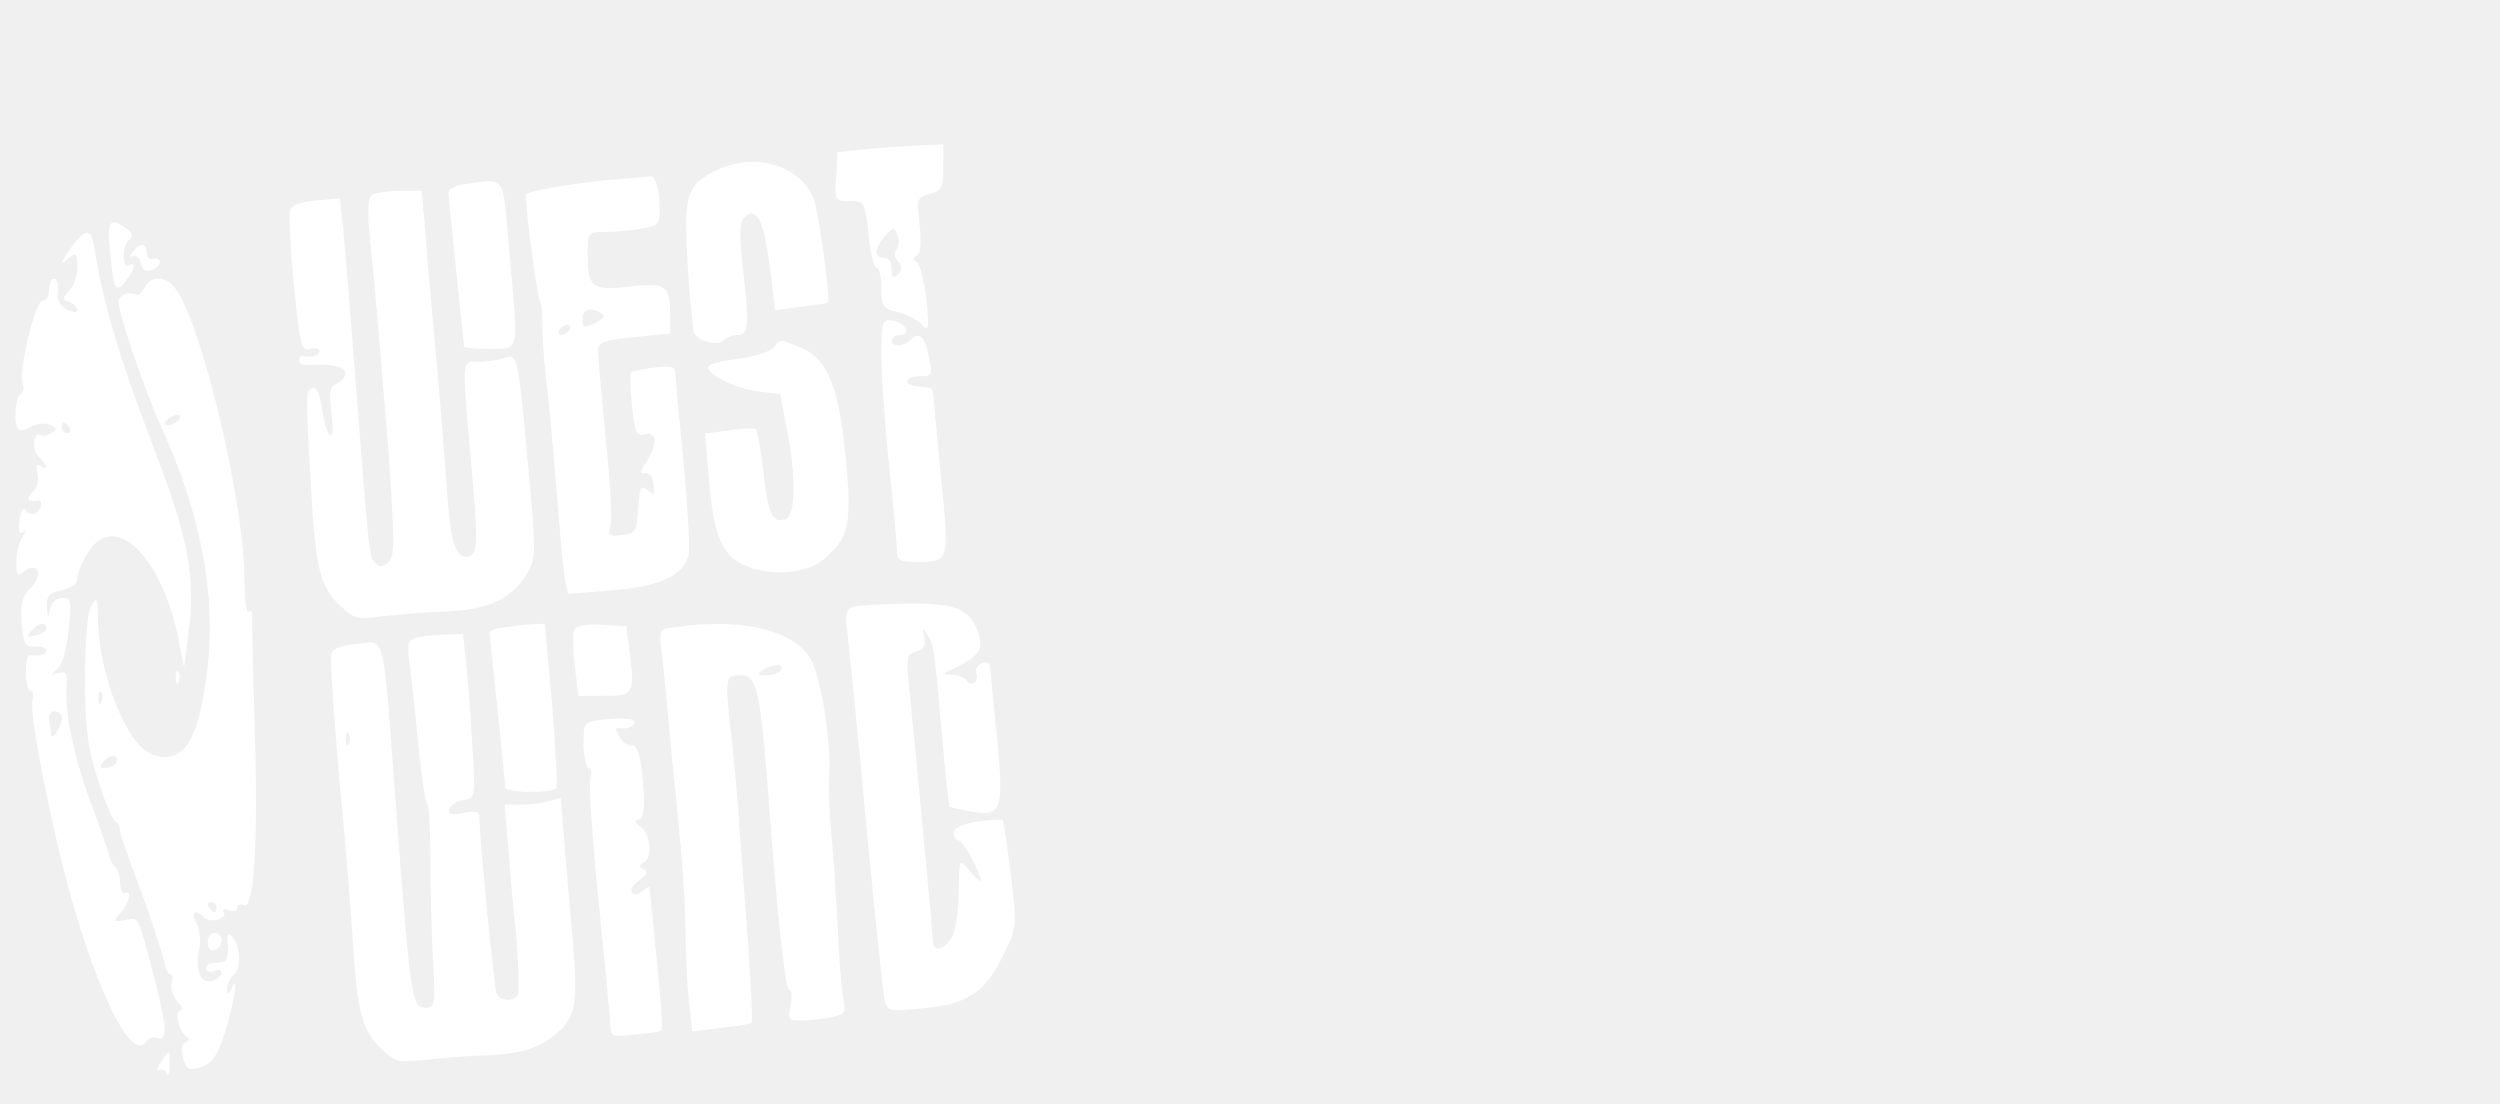
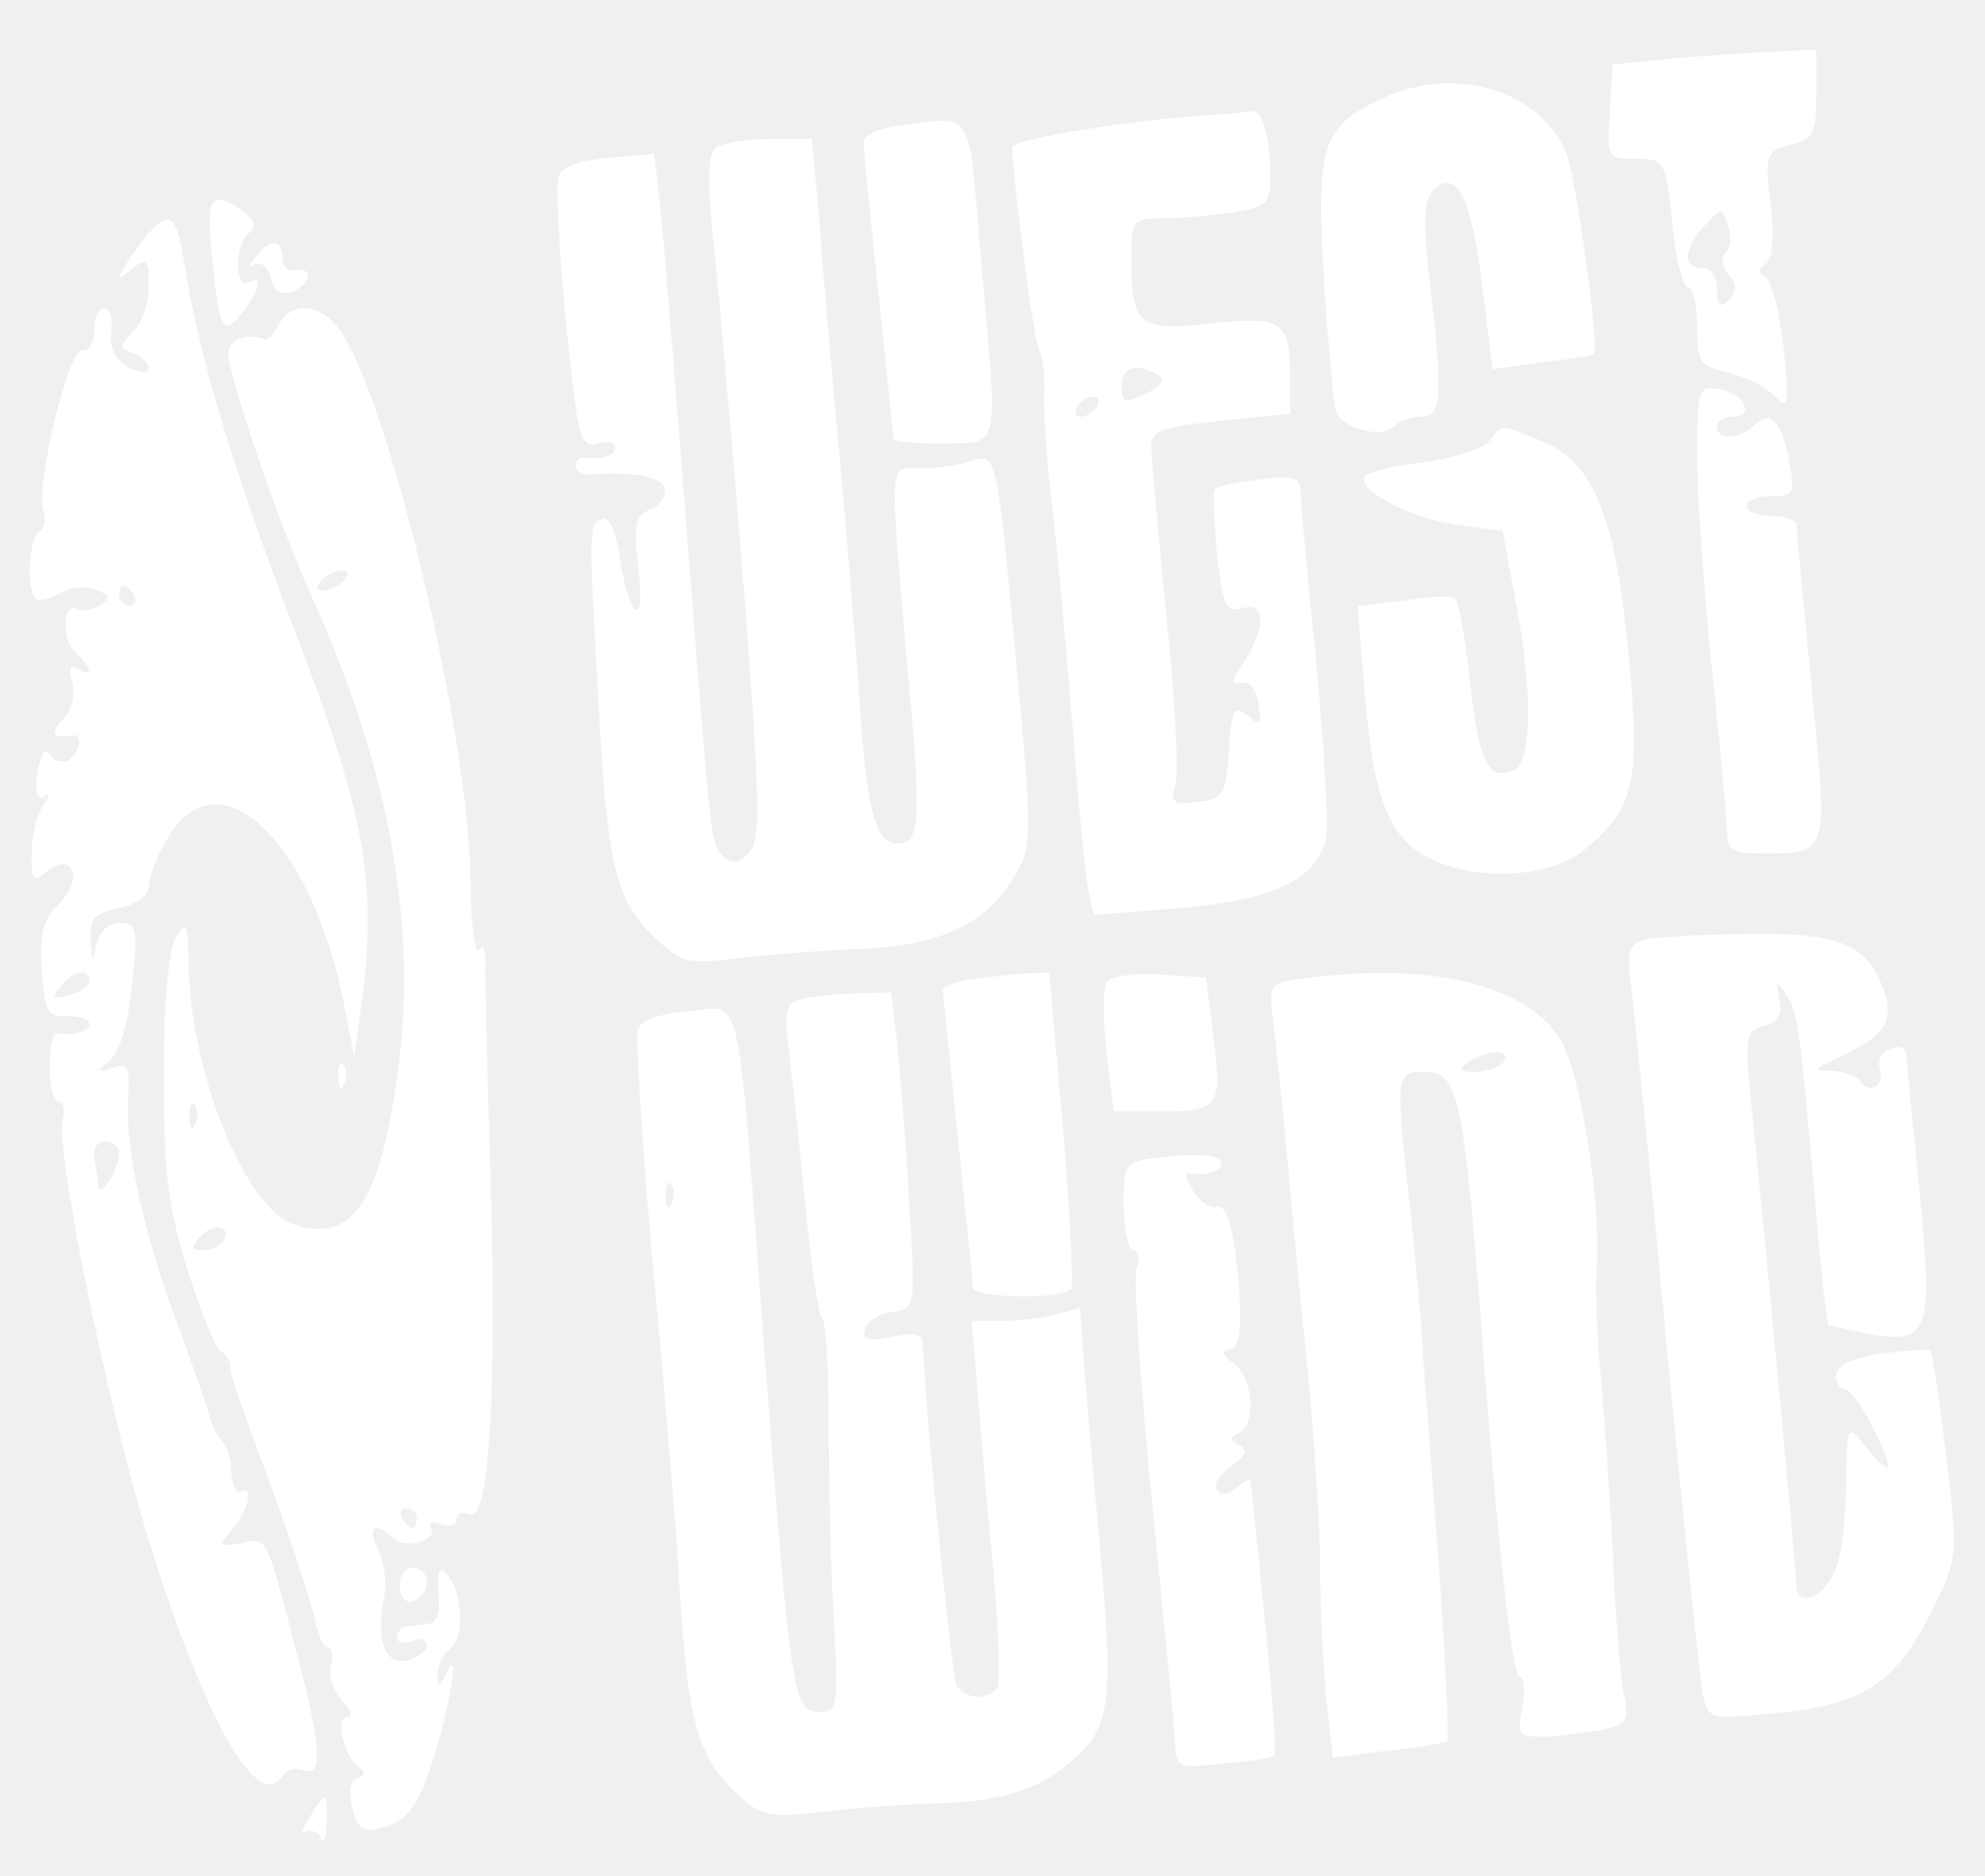
- <svg xmlns="http://www.w3.org/2000/svg" version="1.0" width="485pt" height="214pt" viewBox="0 0 485 214" preserveAspectRatio="xMidYMid meet">
-   <g transform="translate(0,214) scale(0.1,-0.1)" fill="#ffffff" stroke="none">
-     <path d="M1685 1851 l-60 -6 -3 -47 c-3 -47 -3 -48 26 -48 29 0 30 -1 37 -65 3 -36 11 -65 16 -65 5 0 9 -18 9 -39 0 -36 3 -40 30 -46 17 -4 38 -14 47 -23 15 -16 16 -12 10 48 -4 35 -12 67 -18 71 -8 5 -8 8 0 13 7 5 9 26 5 60 -6 51 -5 53 20 60 23 6 26 11 26 51 l0 45 -42 -2 c-24 -1 -70 -4 -103 -7z m54 -195 c-5 -6 -4 -15 3 -23 8 -10 8 -17 0 -25 -9 -9 -12 -7 -12 10 0 13 -6 22 -15 22 -20 0 -19 19 2 42 17 19 18 19 24 1 4 -10 3 -22 -2 -27z" />
-     <path d="M1393 1811 c-61 -29 -67 -45 -59 -184 4 -65 10 -125 12 -132 7 -17 46 -27 58 -15 6 6 18 10 28 10 21 0 22 22 8 140 -6 55 -5 78 3 87 24 25 39 -4 50 -92 l11 -87 50 7 c28 3 51 7 52 8 6 6 -19 186 -29 206 -30 62 -113 85 -184 52z" />
-     <path d="M1205 1793 c-73 -5 -185 -24 -185 -31 1 -40 22 -197 27 -205 4 -6 6 -27 5 -47 0 -19 3 -69 8 -110 5 -41 14 -138 20 -215 6 -77 13 -153 16 -169 l6 -28 87 7 c94 8 136 28 147 69 3 13 -2 94 -10 181 -9 87 -16 165 -16 173 0 11 -9 13 -41 9 -22 -3 -43 -7 -45 -10 -2 -2 -1 -31 2 -64 6 -53 9 -60 25 -56 24 7 25 -18 3 -53 -13 -19 -14 -24 -3 -22 8 2 15 -7 17 -22 3 -21 2 -22 -11 -11 -14 11 -16 6 -19 -36 -3 -44 -5 -48 -31 -51 -25 -3 -28 -1 -23 16 4 11 0 88 -9 172 -8 84 -15 161 -15 171 0 15 12 19 70 25 l70 7 0 36 c0 58 -8 63 -80 55 -72 -8 -80 -2 -80 64 0 41 1 42 33 42 17 0 49 3 70 6 34 6 37 9 37 39 0 37 -9 66 -19 63 -3 -1 -28 -3 -56 -5z m-38 -261 c8 -5 3 -11 -13 -19 -21 -10 -24 -9 -24 8 0 20 16 24 37 11z m-62 -32 c-3 -5 -11 -10 -16 -10 -6 0 -7 5 -4 10 3 6 11 10 16 10 6 0 7 -4 4 -10z" />
-     <path d="M903 1783 c-18 -2 -33 -10 -33 -16 0 -7 7 -75 15 -152 8 -77 15 -143 15 -147 0 -3 22 -5 50 -5 59 2 56 -13 38 190 -13 152 -5 140 -85 130z" />
-     <path d="M722 1762 c-9 -7 -10 -30 -2 -108 6 -54 19 -209 30 -344 16 -213 17 -247 4 -260 -10 -10 -17 -11 -25 -3 -13 13 -12 3 -39 353 -11 140 -22 278 -25 305 l-6 50 -45 -4 c-29 -2 -48 -9 -51 -18 -3 -9 0 -74 7 -145 12 -118 14 -129 31 -125 11 3 19 1 19 -4 0 -8 -15 -13 -32 -10 -5 0 -8 -3 -8 -9 0 -5 8 -9 18 -8 43 3 72 -3 72 -16 0 -8 -7 -17 -16 -20 -14 -5 -16 -16 -11 -57 8 -62 -8 -56 -18 6 -4 29 -11 45 -18 42 -14 -4 -14 -6 -4 -187 9 -161 17 -197 56 -234 28 -27 33 -28 88 -21 32 3 88 8 125 9 77 4 123 26 150 73 18 29 18 39 3 204 -21 225 -20 223 -48 214 -12 -4 -34 -7 -49 -7 -33 1 -32 13 -14 -197 15 -161 13 -181 -10 -181 -22 0 -31 34 -38 145 -4 55 -13 170 -21 255 -8 85 -17 190 -20 233 l-7 77 -41 0 c-23 0 -48 -4 -55 -8z" />
-     <path d="M214 1648 c7 -72 11 -78 31 -52 17 22 20 38 5 29 -6 -3 -10 5 -10 19 0 14 5 28 12 32 7 5 5 11 -7 21 -33 23 -38 15 -31 -49z" />
-     <path d="M148 1673 c-8 -10 -19 -25 -23 -33 -8 -13 -7 -13 8 -1 15 12 17 10 17 -17 0 -17 -7 -38 -16 -46 -14 -15 -14 -17 0 -22 9 -3 16 -10 16 -15 0 -6 -9 -5 -21 1 -13 8 -19 19 -17 35 2 13 -1 24 -7 24 -5 1 -10 -9 -10 -22 0 -12 -5 -21 -12 -20 -14 3 -48 -139 -39 -162 3 -8 1 -17 -4 -20 -11 -7 -14 -58 -4 -68 3 -3 14 -1 24 5 9 6 26 8 36 4 15 -6 16 -9 4 -16 -8 -5 -17 -7 -21 -4 -15 9 -18 -28 -4 -42 18 -18 20 -28 3 -18 -8 5 -9 0 -5 -15 3 -12 -1 -28 -10 -36 -13 -14 -10 -19 10 -16 11 2 8 -17 -4 -25 -6 -3 -15 -1 -19 6 -5 7 -9 1 -12 -18 -3 -20 -1 -29 6 -25 7 5 7 2 0 -8 -6 -8 -12 -29 -12 -47 -1 -28 2 -32 14 -21 27 22 39 -6 14 -31 -17 -17 -20 -31 -18 -68 3 -41 6 -47 26 -46 12 0 22 -3 22 -8 0 -7 -15 -12 -32 -9 -5 0 -8 -15 -8 -34 0 -19 4 -35 9 -35 5 0 7 -9 4 -19 -7 -29 43 -276 83 -410 57 -189 114 -291 139 -250 4 6 13 8 21 5 19 -7 18 23 -6 114 -33 127 -30 120 -57 115 -24 -4 -24 -3 -9 14 16 18 23 46 8 38 -4 -3 -8 6 -9 20 0 14 -5 28 -10 32 -4 3 -9 13 -11 21 -2 8 -16 49 -31 90 -35 91 -55 182 -52 232 2 33 0 37 -16 32 -16 -5 -16 -4 -2 8 10 8 18 37 22 76 6 57 5 62 -12 62 -12 0 -21 -9 -24 -22 -4 -20 -4 -20 -6 4 -1 22 4 28 29 33 19 4 30 13 30 23 0 9 9 32 20 49 50 83 141 -1 175 -161 l12 -61 8 59 c15 117 2 189 -69 373 -62 162 -96 276 -111 371 -7 46 -14 51 -37 25z m-13 -363 c3 -5 1 -10 -4 -10 -6 0 -11 5 -11 10 0 6 2 10 4 10 3 0 8 -4 11 -10z m-45 -389 c0 -5 -9 -11 -21 -14 -16 -4 -18 -3 -8 9 13 16 29 19 29 5z m30 -173 c0 -16 -19 -47 -21 -33 0 6 -2 18 -4 28 -2 9 3 17 11 17 8 0 14 -6 14 -12z" />
-     <path d="M259 1653 c-8 -9 -9 -14 -3 -10 7 4 14 -2 17 -13 3 -13 10 -18 21 -14 19 7 22 25 4 22 -7 -2 -12 2 -13 9 0 21 -12 24 -26 6z" />
-     <path d="M281 1583 c-5 -10 -12 -17 -15 -15 -17 7 -36 0 -36 -14 0 -23 53 -178 84 -245 76 -168 106 -325 88 -469 -14 -114 -36 -164 -75 -168 -18 -2 -37 4 -49 15 -46 41 -88 162 -88 256 -1 37 -2 40 -13 22 -7 -13 -12 -64 -12 -140 0 -98 5 -134 24 -195 13 -41 28 -78 33 -81 5 -3 10 -10 10 -15 1 -12 2 -16 43 -127 20 -54 38 -111 42 -127 3 -17 9 -30 13 -30 5 0 6 -8 3 -19 -2 -10 3 -25 12 -35 9 -9 11 -16 5 -16 -13 0 -3 -41 12 -51 6 -4 6 -8 -2 -11 -7 -2 -9 -13 -5 -30 6 -22 10 -25 33 -19 20 6 31 19 43 52 18 49 35 137 19 104 -7 -16 -9 -16 -9 -4 -1 9 5 22 13 28 15 13 12 59 -5 76 -7 7 -9 0 -7 -20 2 -18 -2 -30 -9 -31 -7 -1 -17 -2 -23 -3 -5 0 -10 -5 -10 -11 0 -5 7 -7 15 -4 8 4 15 2 15 -4 0 -5 -9 -12 -19 -15 -23 -6 -33 21 -24 63 3 15 0 37 -6 49 -12 22 -3 29 15 11 12 -12 47 -2 38 11 -3 5 2 6 10 3 9 -3 16 -1 16 5 0 6 6 8 14 5 19 -7 27 127 20 346 -3 96 -5 189 -5 205 1 17 -2 25 -6 18 -5 -6 -9 28 -9 75 -3 145 -80 471 -130 547 -19 29 -49 33 -63 8z m59 -263 c-8 -5 -17 -7 -19 -4 -3 3 1 9 9 14 8 5 17 7 19 4 3 -3 -1 -9 -9 -14z m-143 -542 c-3 -8 -6 -5 -6 6 -1 11 2 17 5 13 3 -3 4 -12 1 -19z m28 -119 c-4 -5 -13 -9 -21 -9 -12 0 -12 2 -2 14 14 15 32 11 23 -5z m195 -279 c0 -5 -2 -10 -4 -10 -3 0 -8 5 -11 10 -3 6 -1 10 4 10 6 0 11 -4 11 -10z" />
-     <path d="M1710 1448 c0 -40 7 -136 15 -213 8 -77 15 -150 15 -162 0 -20 5 -23 38 -23 65 0 64 -1 47 170 -8 84 -15 157 -15 161 0 5 -11 9 -25 9 -14 0 -25 5 -25 10 0 6 11 10 25 10 22 0 24 3 18 33 -7 41 -19 55 -35 39 -15 -15 -38 -16 -38 -2 0 6 7 10 16 10 23 0 11 24 -14 28 -21 3 -22 0 -22 -70z" />
-     <path d="M1501 1466 c-7 -8 -37 -18 -67 -22 -30 -3 -56 -10 -59 -14 -8 -14 46 -42 93 -49 l46 -6 12 -65 c19 -95 18 -169 -2 -177 -25 -9 -34 9 -43 91 -5 42 -11 80 -15 83 -3 3 -26 2 -51 -2 l-47 -6 7 -87 c9 -106 24 -146 64 -166 48 -25 124 -21 159 9 49 41 55 68 43 194 -13 140 -35 194 -86 216 -45 18 -40 18 -54 1z" />
-     <path d="M1657 963 c-16 -4 -18 -12 -13 -51 3 -26 20 -191 36 -367 17 -176 33 -331 36 -344 5 -23 7 -24 75 -17 86 8 120 30 156 104 26 53 26 54 14 155 -7 56 -14 104 -16 106 -2 2 -25 0 -50 -3 -29 -5 -45 -12 -45 -22 0 -8 4 -14 9 -14 5 0 18 -18 29 -40 22 -45 19 -51 -9 -17 -18 22 -18 22 -19 -40 0 -34 -5 -74 -12 -88 -12 -26 -38 -35 -38 -12 0 13 -34 375 -46 490 -6 63 -5 69 13 73 15 4 19 12 16 27 -4 20 -3 20 7 4 12 -18 13 -28 30 -221 5 -60 11 -110 12 -111 2 -1 19 -5 40 -9 62 -11 66 1 52 145 -7 68 -13 129 -13 136 -1 7 -8 10 -17 6 -8 -3 -13 -12 -10 -19 6 -16 -10 -28 -19 -14 -3 5 -16 10 -28 11 -21 0 -21 1 3 12 49 23 59 37 48 69 -17 47 -43 58 -138 57 -47 -1 -93 -3 -103 -6z" />
-     <path d="M978 923 c-16 -2 -28 -7 -28 -11 0 -4 7 -70 15 -147 8 -77 15 -145 15 -152 0 -11 88 -13 99 -2 3 2 -1 75 -8 162 l-14 157 -26 -1 c-14 -1 -38 -4 -53 -6z" />
-     <path d="M1115 920 c-4 -6 -4 -38 0 -71 l7 -59 49 0 c58 0 61 5 51 80 l-7 55 -47 3 c-26 2 -49 -2 -53 -8z" />
-     <path d="M1306 923 c-28 -4 -28 -6 -22 -51 3 -26 8 -78 12 -117 3 -38 12 -133 20 -210 8 -77 14 -172 14 -211 0 -39 3 -99 6 -133 l7 -62 56 7 c31 3 58 8 59 10 2 1 -1 72 -7 157 -6 85 -14 188 -17 228 -2 41 -9 112 -14 159 -14 126 -14 130 15 130 35 0 40 -22 60 -290 14 -186 29 -320 36 -320 5 0 6 -13 3 -30 -6 -27 -4 -30 19 -30 13 0 39 3 57 6 31 7 32 8 25 43 -3 20 -8 81 -10 136 -3 55 -8 134 -12 175 -4 41 -6 95 -4 120 3 66 -17 188 -36 221 -35 58 -134 81 -267 62z m209 -83 c-3 -5 -16 -10 -28 -10 -18 0 -19 2 -7 10 20 13 43 13 35 0z" />
-     <path d="M807 903 c-15 -4 -17 -12 -13 -46 3 -23 11 -94 17 -157 6 -63 14 -117 18 -120 3 -3 6 -50 6 -105 0 -55 2 -143 5 -195 5 -90 4 -95 -15 -95 -26 0 -29 21 -55 365 -28 377 -21 346 -76 341 -28 -2 -48 -9 -51 -18 -3 -7 4 -116 15 -241 12 -125 24 -272 27 -327 8 -127 18 -164 54 -199 27 -26 33 -28 88 -22 32 4 87 8 123 9 64 3 98 14 134 46 33 29 37 59 27 180 -6 64 -13 151 -17 194 l-6 79 -26 -7 c-15 -4 -40 -6 -55 -6 l-28 0 6 -72 c3 -40 10 -121 16 -180 5 -59 7 -112 4 -117 -8 -13 -32 -13 -41 1 -5 9 -32 280 -34 341 0 14 -6 16 -31 11 -25 -5 -31 -3 -27 8 2 8 15 16 28 17 22 4 23 4 16 110 -3 59 -9 131 -12 160 l-6 52 -37 -1 c-20 -1 -44 -3 -54 -6z m-130 -205 c-3 -8 -6 -5 -6 6 -1 11 2 17 5 13 3 -3 4 -12 1 -19z" />
-     <path d="M341 824 c0 -11 3 -14 6 -6 3 7 2 16 -1 19 -3 4 -6 -2 -5 -13z" />
-     <path d="M1163 743 c-30 -4 -31 -6 -31 -49 1 -24 5 -44 10 -44 5 0 7 -8 3 -19 -3 -10 4 -117 16 -237 12 -121 23 -230 23 -243 1 -22 4 -23 49 -18 26 2 49 6 51 8 2 2 -2 65 -10 139 -7 74 -14 137 -14 139 0 2 -6 -2 -14 -8 -9 -8 -16 -8 -20 -2 -4 5 3 16 15 24 15 11 17 16 7 21 -10 5 -10 7 0 12 18 8 15 55 -5 70 -11 8 -13 13 -5 14 13 0 15 33 6 103 -4 28 -11 44 -18 41 -6 -2 -17 5 -24 16 -10 17 -10 19 5 17 10 -1 20 3 23 8 6 11 -19 14 -67 8z" />
-     <path d="M403 311 c0 -11 6 -17 14 -14 18 7 17 33 -1 33 -8 0 -14 -8 -13 -19z" />
-     <path d="M312 79 c-8 -12 -9 -18 -4 -15 6 3 13 0 15 -6 3 -7 6 -1 6 15 1 33 0 33 -17 6z" />
+ <svg xmlns="http://www.w3.org/2000/svg" version="1.0" width="200pt" height="189pt" viewBox="0 0 200 189" preserveAspectRatio="xMidYMid meet">
+   <g transform="translate(0,189) scale(0.1,-0.1)" fill="#ffffff" stroke="none">
+     <path d="M1685 1831 l-60 -6 -3 -47 c-3 -47 -3 -48 26 -48 29 0 30 -1 37 -65 3 -36 11 -65 16 -65 5 0 9 -18 9 -39 0 -36 3 -40 30 -46 17 -4 38 -14 47 -23 15 -16 16 -12 10 48 -4 35 -12 67 -18 71 -8 5 -8 8 0 13 7 5 9 26 5 60 -6 51 -5 53 20 60 23 6 26 11 26 51 l0 45 -42 -2 c-24 -1 -70 -4 -103 -7z m54 -195 c-5 -6 -4 -15 3 -23 8 -10 8 -17 0 -25 -9 -9 -12 -7 -12 10 0 13 -6 22 -15 22 -20 0 -19 19 2 42 17 19 18 19 24 1 4 -10 3 -22 -2 -27z" />
+     <path d="M1393 1791 c-61 -29 -67 -45 -59 -184 4 -65 10 -125 12 -132 7 -17 46 -27 58 -15 6 6 18 10 28 10 21 0 22 22 8 140 -6 55 -5 78 3 87 24 25 39 -4 50 -92 l11 -87 50 7 c28 3 51 7 52 8 6 6 -19 186 -29 206 -30 62 -113 85 -184 52z" />
+     <path d="M1205 1773 c-73 -5 -185 -24 -185 -31 1 -40 22 -197 27 -205 4 -6 6 -27 5 -47 0 -19 3 -69 8 -110 5 -41 14 -138 20 -215 6 -77 13 -153 16 -169 l6 -28 87 7 c94 8 136 28 147 69 3 13 -2 94 -10 181 -9 87 -16 165 -16 173 0 11 -9 13 -41 9 -22 -3 -43 -7 -45 -10 -2 -2 -1 -31 2 -64 6 -53 9 -60 25 -56 24 7 25 -18 3 -53 -13 -19 -14 -24 -3 -22 8 2 15 -7 17 -22 3 -21 2 -22 -11 -11 -14 11 -16 6 -19 -36 -3 -44 -5 -48 -31 -51 -25 -3 -28 -1 -23 16 4 11 0 88 -9 172 -8 84 -15 161 -15 171 0 15 12 19 70 25 l70 7 0 36 c0 58 -8 63 -80 55 -72 -8 -80 -2 -80 64 0 41 1 42 33 42 17 0 49 3 70 6 34 6 37 9 37 39 0 37 -9 66 -19 63 -3 -1 -28 -3 -56 -5z m-38 -261 c8 -5 3 -11 -13 -19 -21 -10 -24 -9 -24 8 0 20 16 24 37 11z m-62 -32 c-3 -5 -11 -10 -16 -10 -6 0 -7 5 -4 10 3 6 11 10 16 10 6 0 7 -4 4 -10z" />
+     <path d="M903 1763 c-18 -2 -33 -10 -33 -16 0 -7 7 -75 15 -152 8 -77 15 -143 15 -147 0 -3 22 -5 50 -5 59 2 56 -13 38 190 -13 152 -5 140 -85 130z" />
+     <path d="M722 1742 c-9 -7 -10 -30 -2 -108 6 -54 19 -209 30 -344 16 -213 17 -247 4 -260 -10 -10 -17 -11 -25 -3 -13 13 -12 3 -39 353 -11 140 -22 278 -25 305 l-6 50 -45 -4 c-29 -2 -48 -9 -51 -18 -3 -9 0 -74 7 -145 12 -118 14 -129 31 -125 11 3 19 1 19 -4 0 -8 -15 -13 -32 -10 -5 0 -8 -3 -8 -9 0 -5 8 -9 18 -8 43 3 72 -3 72 -16 0 -8 -7 -17 -16 -20 -14 -5 -16 -16 -11 -57 8 -62 -8 -56 -18 6 -4 29 -11 45 -18 42 -14 -4 -14 -6 -4 -187 9 -161 17 -197 56 -234 28 -27 33 -28 88 -21 32 3 88 8 125 9 77 4 123 26 150 73 18 29 18 39 3 204 -21 225 -20 223 -48 214 -12 -4 -34 -7 -49 -7 -33 1 -32 13 -14 -197 15 -161 13 -181 -10 -181 -22 0 -31 34 -38 145 -4 55 -13 170 -21 255 -8 85 -17 190 -20 233 l-7 77 -41 0 c-23 0 -48 -4 -55 -8z" />
+     <path d="M214 1628 c7 -72 11 -78 31 -52 17 22 20 38 5 29 -6 -3 -10 5 -10 19 0 14 5 28 12 32 7 5 5 11 -7 21 -33 23 -38 15 -31 -49z" />
+     <path d="M148 1653 c-8 -10 -19 -25 -23 -33 -8 -13 -7 -13 8 -1 15 12 17 10 17 -17 0 -17 -7 -38 -16 -46 -14 -15 -14 -17 0 -22 9 -3 16 -10 16 -15 0 -6 -9 -5 -21 1 -13 8 -19 19 -17 35 2 13 -1 24 -7 24 -5 1 -10 -9 -10 -22 0 -12 -5 -21 -12 -20 -14 3 -48 -139 -39 -162 3 -8 1 -17 -4 -20 -11 -7 -14 -58 -4 -68 3 -3 14 -1 24 5 9 6 26 8 36 4 15 -6 16 -9 4 -16 -8 -5 -17 -7 -21 -4 -15 9 -18 -28 -4 -42 18 -18 20 -28 3 -18 -8 5 -9 0 -5 -15 3 -12 -1 -28 -10 -36 -13 -14 -10 -19 10 -16 11 2 8 -17 -4 -25 -6 -3 -15 -1 -19 6 -5 7 -9 1 -12 -18 -3 -20 -1 -29 6 -25 7 5 7 2 0 -8 -6 -8 -12 -29 -12 -47 -1 -28 2 -32 14 -21 27 22 39 -6 14 -31 -17 -17 -20 -31 -18 -68 3 -41 6 -47 26 -46 12 0 22 -3 22 -8 0 -7 -15 -12 -32 -9 -5 0 -8 -15 -8 -34 0 -19 4 -35 9 -35 5 0 7 -9 4 -19 -7 -29 43 -276 83 -410 57 -189 114 -291 139 -250 4 6 13 8 21 5 19 -7 18 23 -6 114 -33 127 -30 120 -57 115 -24 -4 -24 -3 -9 14 16 18 23 46 8 38 -4 -3 -8 6 -9 20 0 14 -5 28 -10 32 -4 3 -9 13 -11 21 -2 8 -16 49 -31 90 -35 91 -55 182 -52 232 2 33 0 37 -16 32 -16 -5 -16 -4 -2 8 10 8 18 37 22 76 6 57 5 62 -12 62 -12 0 -21 -9 -24 -22 -4 -20 -4 -20 -6 4 -1 22 4 28 29 33 19 4 30 13 30 23 0 9 9 32 20 49 50 83 141 -1 175 -161 l12 -61 8 59 c15 117 2 189 -69 373 -62 162 -96 276 -111 371 -7 46 -14 51 -37 25z m-13 -363 c3 -5 1 -10 -4 -10 -6 0 -11 5 -11 10 0 6 2 10 4 10 3 0 8 -4 11 -10z m-45 -389 c0 -5 -9 -11 -21 -14 -16 -4 -18 -3 -8 9 13 16 29 19 29 5z m30 -173 c0 -16 -19 -47 -21 -33 0 6 -2 18 -4 28 -2 9 3 17 11 17 8 0 14 -6 14 -12z" />
+     <path d="M259 1633 c-8 -9 -9 -14 -3 -10 7 4 14 -2 17 -13 3 -13 10 -18 21 -14 19 7 22 25 4 22 -7 -2 -12 2 -13 9 0 21 -12 24 -26 6z" />
+     <path d="M281 1563 c-5 -10 -12 -17 -15 -15 -17 7 -36 0 -36 -14 0 -23 53 -178 84 -245 76 -168 106 -325 88 -469 -14 -114 -36 -164 -75 -168 -18 -2 -37 4 -49 15 -46 41 -88 162 -88 256 -1 37 -2 40 -13 22 -7 -13 -12 -64 -12 -140 0 -98 5 -134 24 -195 13 -41 28 -78 33 -81 5 -3 10 -10 10 -15 1 -12 2 -16 43 -127 20 -54 38 -111 42 -127 3 -17 9 -30 13 -30 5 0 6 -8 3 -19 -2 -10 3 -25 12 -35 9 -9 11 -16 5 -16 -13 0 -3 -41 12 -51 6 -4 6 -8 -2 -11 -7 -2 -9 -13 -5 -30 6 -22 10 -25 33 -19 20 6 31 19 43 52 18 49 35 137 19 104 -7 -16 -9 -16 -9 -4 -1 9 5 22 13 28 15 13 12 59 -5 76 -7 7 -9 0 -7 -20 2 -18 -2 -30 -9 -31 -7 -1 -17 -2 -23 -3 -5 0 -10 -5 -10 -11 0 -5 7 -7 15 -4 8 4 15 2 15 -4 0 -5 -9 -12 -19 -15 -23 -6 -33 21 -24 63 3 15 0 37 -6 49 -12 22 -3 29 15 11 12 -12 47 -2 38 11 -3 5 2 6 10 3 9 -3 16 -1 16 5 0 6 6 8 14 5 19 -7 27 127 20 346 -3 96 -5 189 -5 205 1 17 -2 25 -6 18 -5 -6 -9 28 -9 75 -3 145 -80 471 -130 547 -19 29 -49 33 -63 8z m59 -263 c-8 -5 -17 -7 -19 -4 -3 3 1 9 9 14 8 5 17 7 19 4 3 -3 -1 -9 -9 -14z m-143 -542 c-3 -8 -6 -5 -6 6 -1 11 2 17 5 13 3 -3 4 -12 1 -19z m28 -119 c-4 -5 -13 -9 -21 -9 -12 0 -12 2 -2 14 14 15 32 11 23 -5z m195 -279 c0 -5 -2 -10 -4 -10 -3 0 -8 5 -11 10 -3 6 -1 10 4 10 6 0 11 -4 11 -10z" />
+     <path d="M1710 1428 c0 -40 7 -136 15 -213 8 -77 15 -150 15 -162 0 -20 5 -23 38 -23 65 0 64 -1 47 170 -8 84 -15 157 -15 161 0 5 -11 9 -25 9 -14 0 -25 5 -25 10 0 6 11 10 25 10 22 0 24 3 18 33 -7 41 -19 55 -35 39 -15 -15 -38 -16 -38 -2 0 6 7 10 16 10 23 0 11 24 -14 28 -21 3 -22 0 -22 -70z" />
+     <path d="M1501 1446 c-7 -8 -37 -18 -67 -22 -30 -3 -56 -10 -59 -14 -8 -14 46 -42 93 -49 l46 -6 12 -65 c19 -95 18 -169 -2 -177 -25 -9 -34 9 -43 91 -5 42 -11 80 -15 83 -3 3 -26 2 -51 -2 l-47 -6 7 -87 c9 -106 24 -146 64 -166 48 -25 124 -21 159 9 49 41 55 68 43 194 -13 140 -35 194 -86 216 -45 18 -40 18 -54 1z" />
+     <path d="M1657 943 c-16 -4 -18 -12 -13 -51 3 -26 20 -191 36 -367 17 -176 33 -331 36 -344 5 -23 7 -24 75 -17 86 8 120 30 156 104 26 53 26 54 14 155 -7 56 -14 104 -16 106 -2 2 -25 0 -50 -3 -29 -5 -45 -12 -45 -22 0 -8 4 -14 9 -14 5 0 18 -18 29 -40 22 -45 19 -51 -9 -17 -18 22 -18 22 -19 -40 0 -34 -5 -74 -12 -88 -12 -26 -38 -35 -38 -12 0 13 -34 375 -46 490 -6 63 -5 69 13 73 15 4 19 12 16 27 -4 20 -3 20 7 4 12 -18 13 -28 30 -221 5 -60 11 -110 12 -111 2 -1 19 -5 40 -9 62 -11 66 1 52 145 -7 68 -13 129 -13 136 -1 7 -8 10 -17 6 -8 -3 -13 -12 -10 -19 6 -16 -10 -28 -19 -14 -3 5 -16 10 -28 11 -21 0 -21 1 3 12 49 23 59 37 48 69 -17 47 -43 58 -138 57 -47 -1 -93 -3 -103 -6z" />
+     <path d="M978 903 c-16 -2 -28 -7 -28 -11 0 -4 7 -70 15 -147 8 -77 15 -145 15 -152 0 -11 88 -13 99 -2 3 2 -1 75 -8 162 l-14 157 -26 -1 c-14 -1 -38 -4 -53 -6z" />
+     <path d="M1115 900 c-4 -6 -4 -38 0 -71 l7 -59 49 0 c58 0 61 5 51 80 l-7 55 -47 3 c-26 2 -49 -2 -53 -8z" />
+     <path d="M1306 903 c-28 -4 -28 -6 -22 -51 3 -26 8 -78 12 -117 3 -38 12 -133 20 -210 8 -77 14 -172 14 -211 0 -39 3 -99 6 -133 l7 -62 56 7 c31 3 58 8 59 10 2 1 -1 72 -7 157 -6 85 -14 188 -17 228 -2 41 -9 112 -14 159 -14 126 -14 130 15 130 35 0 40 -22 60 -290 14 -186 29 -320 36 -320 5 0 6 -13 3 -30 -6 -27 -4 -30 19 -30 13 0 39 3 57 6 31 7 32 8 25 43 -3 20 -8 81 -10 136 -3 55 -8 134 -12 175 -4 41 -6 95 -4 120 3 66 -17 188 -36 221 -35 58 -134 81 -267 62z m209 -83 c-3 -5 -16 -10 -28 -10 -18 0 -19 2 -7 10 20 13 43 13 35 0z" />
+     <path d="M807 883 c-15 -4 -17 -12 -13 -46 3 -23 11 -94 17 -157 6 -63 14 -117 18 -120 3 -3 6 -50 6 -105 0 -55 2 -143 5 -195 5 -90 4 -95 -15 -95 -26 0 -29 21 -55 365 -28 377 -21 346 -76 341 -28 -2 -48 -9 -51 -18 -3 -7 4 -116 15 -241 12 -125 24 -272 27 -327 8 -127 18 -164 54 -199 27 -26 33 -28 88 -22 32 4 87 8 123 9 64 3 98 14 134 46 33 29 37 59 27 180 -6 64 -13 151 -17 194 l-6 79 -26 -7 c-15 -4 -40 -6 -55 -6 l-28 0 6 -72 c3 -40 10 -121 16 -180 5 -59 7 -112 4 -117 -8 -13 -32 -13 -41 1 -5 9 -32 280 -34 341 0 14 -6 16 -31 11 -25 -5 -31 -3 -27 8 2 8 15 16 28 17 22 4 23 4 16 110 -3 59 -9 131 -12 160 l-6 52 -37 -1 c-20 -1 -44 -3 -54 -6z m-130 -205 c-3 -8 -6 -5 -6 6 -1 11 2 17 5 13 3 -3 4 -12 1 -19z" />
+     <path d="M341 804 c0 -11 3 -14 6 -6 3 7 2 16 -1 19 -3 4 -6 -2 -5 -13z" />
+     <path d="M1163 723 c-30 -4 -31 -6 -31 -49 1 -24 5 -44 10 -44 5 0 7 -8 3 -19 -3 -10 4 -117 16 -237 12 -121 23 -230 23 -243 1 -22 4 -23 49 -18 26 2 49 6 51 8 2 2 -2 65 -10 139 -7 74 -14 137 -14 139 0 2 -6 -2 -14 -8 -9 -8 -16 -8 -20 -2 -4 5 3 16 15 24 15 11 17 16 7 21 -10 5 -10 7 0 12 18 8 15 55 -5 70 -11 8 -13 13 -5 14 13 0 15 33 6 103 -4 28 -11 44 -18 41 -6 -2 -17 5 -24 16 -10 17 -10 19 5 17 10 -1 20 3 23 8 6 11 -19 14 -67 8z" />
+     <path d="M403 291 c0 -11 6 -17 14 -14 18 7 17 33 -1 33 -8 0 -14 -8 -13 -19z" />
+     <path d="M312 59 c-8 -12 -9 -18 -4 -15 6 3 13 0 15 -6 3 -7 6 -1 6 15 1 33 0 33 -17 6z" />
  </g>
</svg>
